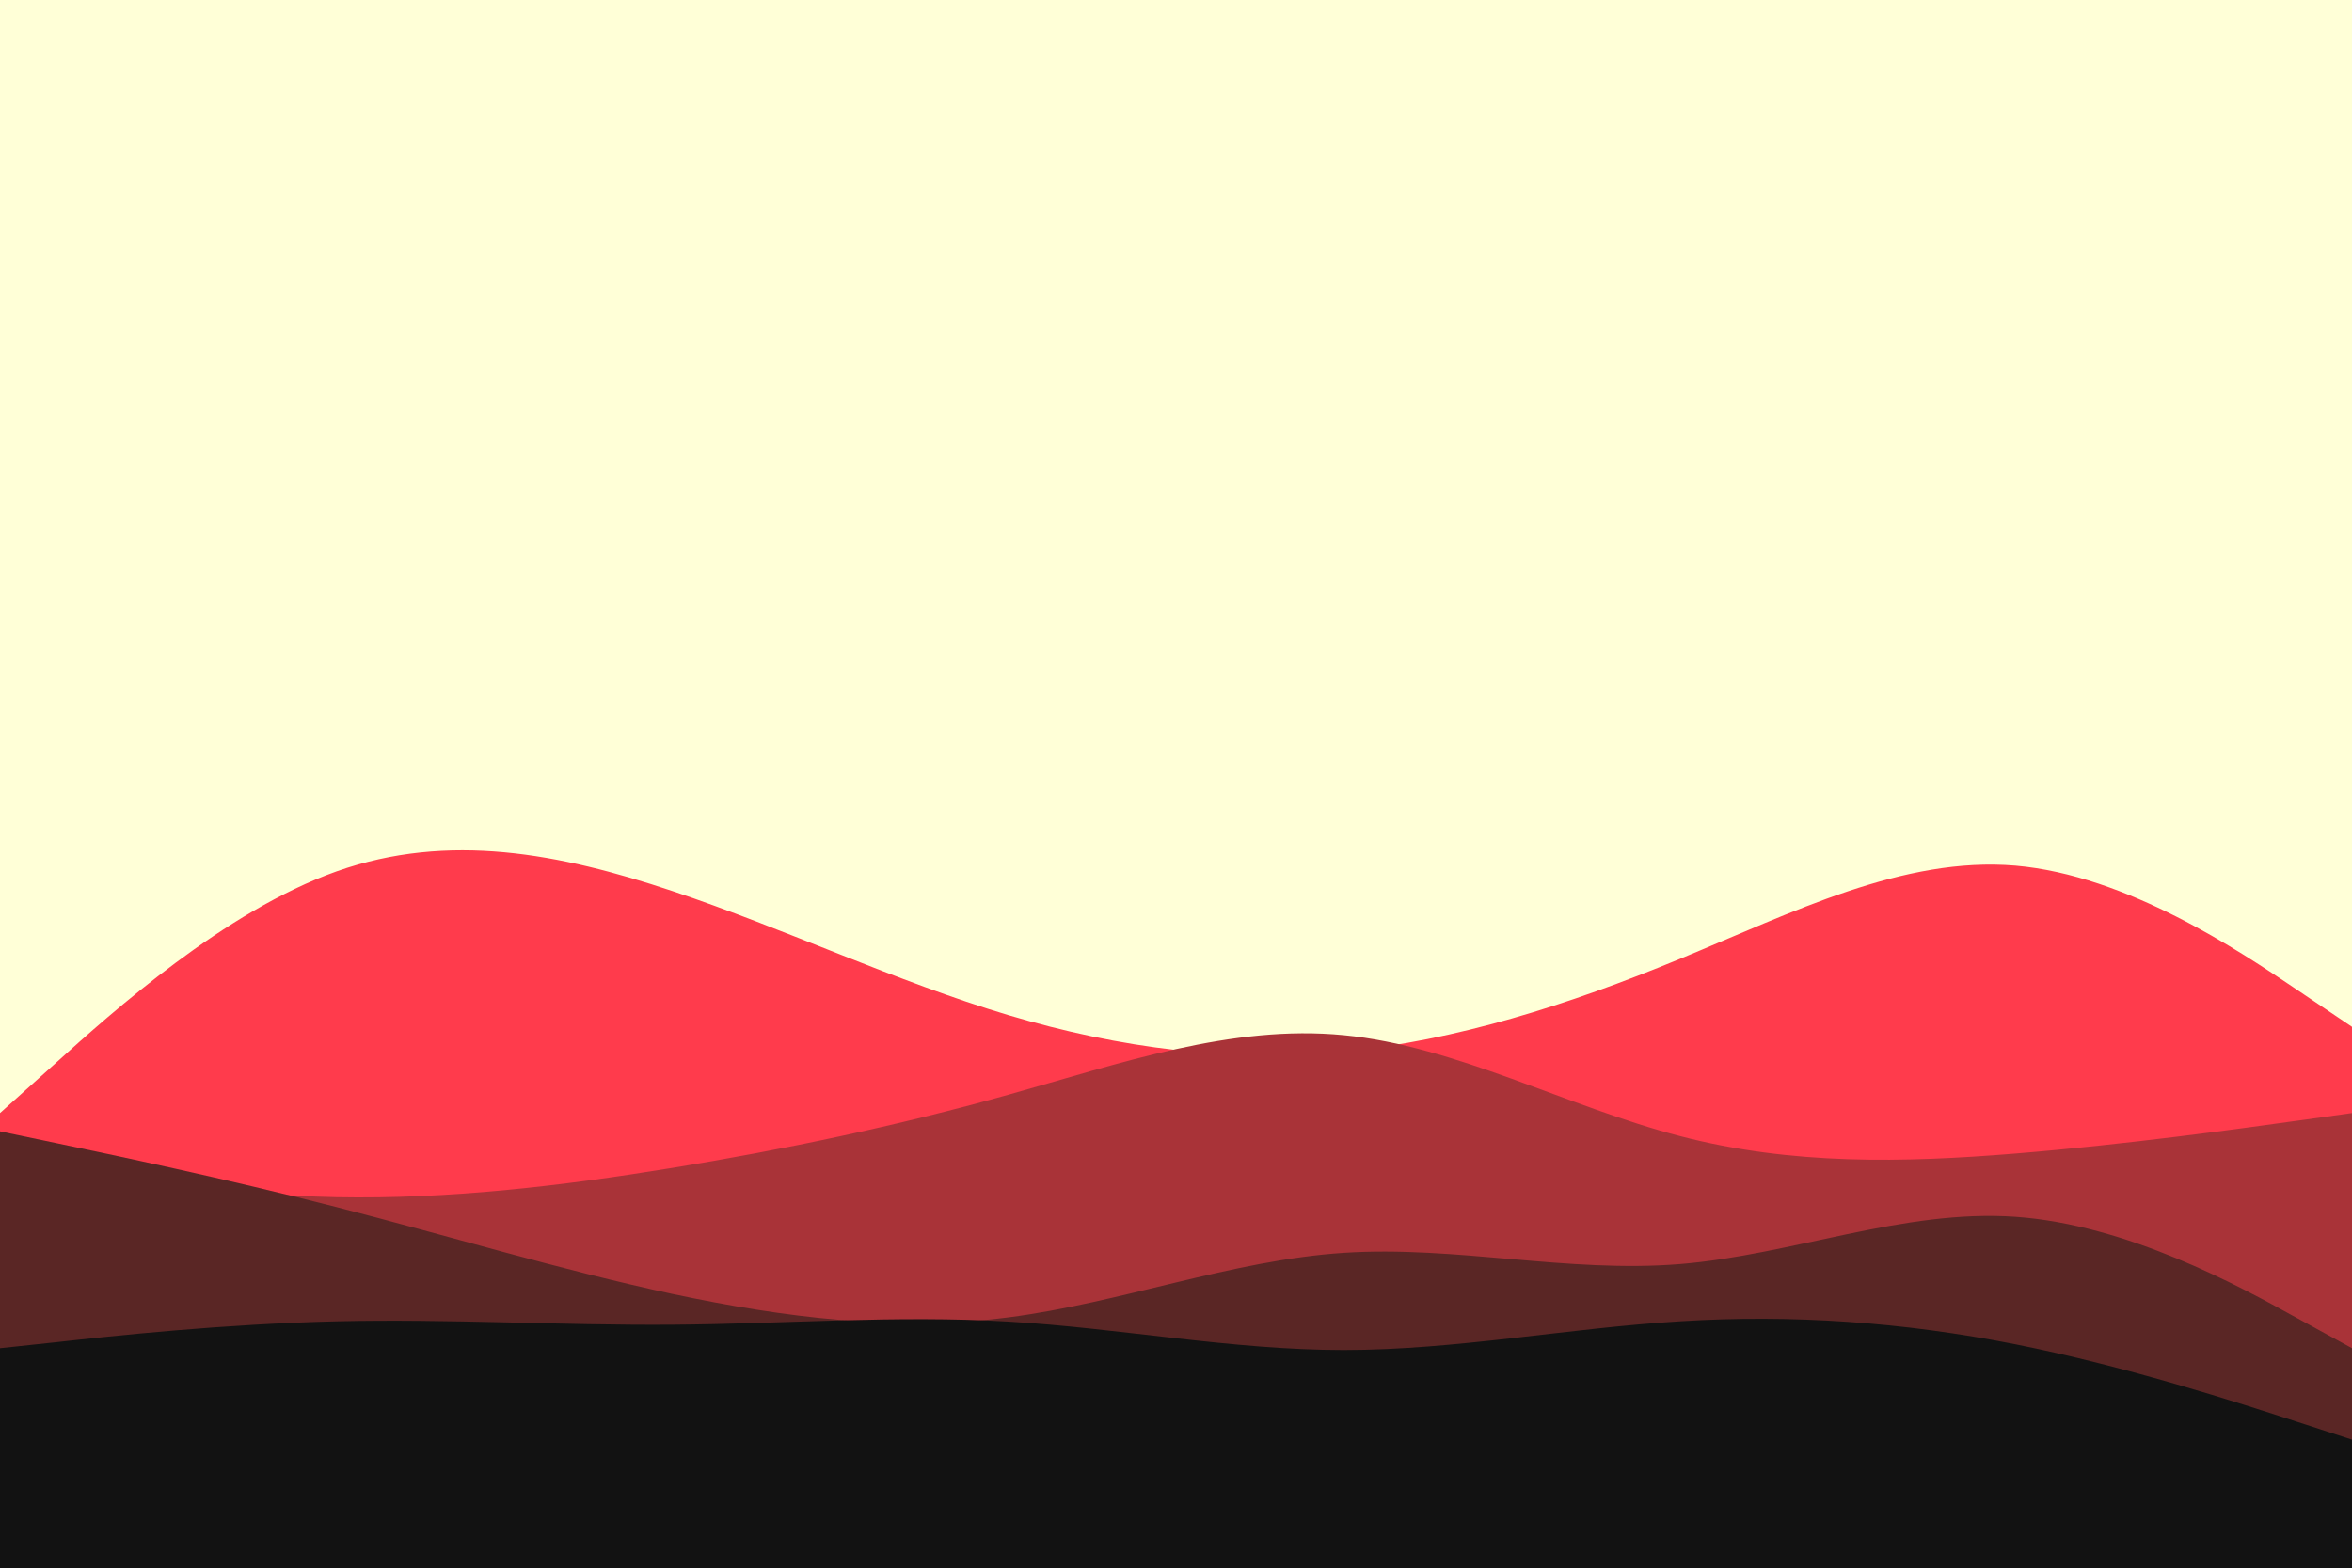
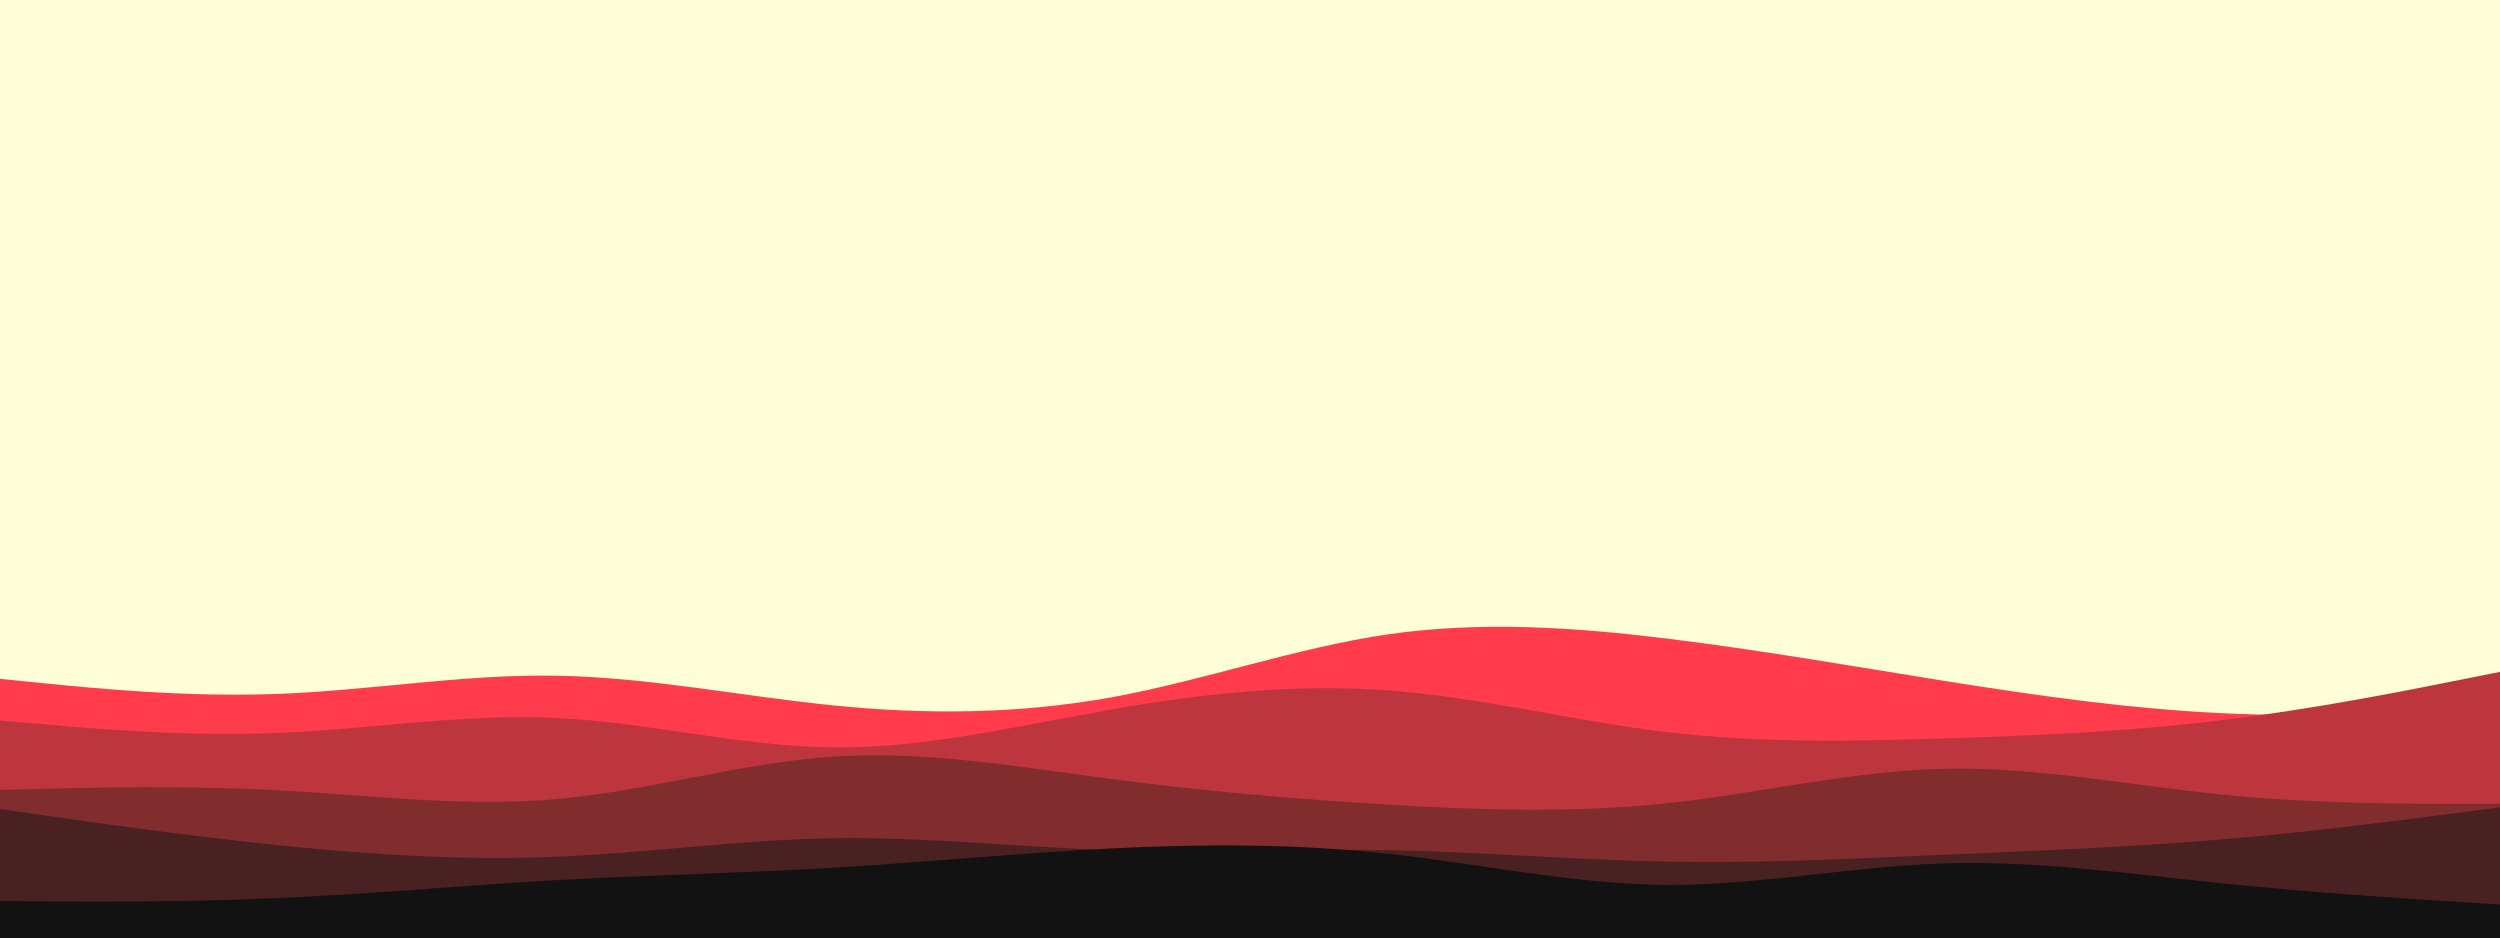
- <svg xmlns="http://www.w3.org/2000/svg" id="visual" viewBox="0 0 900 600" width="900" height="600" version="1.1">
-   <rect x="0" y="0" width="900" height="600" fill="#ffffd7" />
-   <path d="M0 426L21.5 406.7C43 387.3 86 348.7 128.8 333.5C171.7 318.3 214.3 326.7 257.2 341C300 355.3 343 375.7 385.8 388.5C428.7 401.3 471.3 406.7 514.2 402.5C557 398.3 600 384.7 642.8 367C685.7 349.3 728.3 327.7 771.2 331.3C814 335 857 364 878.5 378.5L900 393L900 601L878.5 601C857 601 814 601 771.2 601C728.3 601 685.7 601 642.8 601C600 601 557 601 514.2 601C471.3 601 428.7 601 385.8 601C343 601 300 601 257.2 601C214.3 601 171.7 601 128.8 601C86 601 43 601 21.5 601L0 601Z" fill="#ff3b4c" />
-   <path d="M0 444L21.5 447.3C43 450.7 86 457.3 128.8 458.2C171.7 459 214.3 454 257.2 447C300 440 343 431 385.8 419C428.7 407 471.3 392 514.2 396.2C557 400.3 600 423.7 642.8 434.8C685.7 446 728.3 445 771.2 441.5C814 438 857 432 878.5 429L900 426L900 601L878.5 601C857 601 814 601 771.2 601C728.3 601 685.7 601 642.8 601C600 601 557 601 514.2 601C471.3 601 428.7 601 385.8 601C343 601 300 601 257.2 601C214.3 601 171.7 601 128.8 601C86 601 43 601 21.5 601L0 601Z" fill="#a93338" />
-   <path d="M0 433L21.5 437.5C43 442 86 451 128.8 462C171.7 473 214.3 486 257.2 495.2C300 504.3 343 509.7 385.8 504.2C428.7 498.7 471.3 482.3 514.2 479.5C557 476.7 600 487.3 642.8 483.8C685.7 480.3 728.3 462.7 771.2 465.7C814 468.7 857 492.3 878.5 504.2L900 516L900 601L878.5 601C857 601 814 601 771.2 601C728.3 601 685.7 601 642.8 601C600 601 557 601 514.2 601C471.3 601 428.7 601 385.8 601C343 601 300 601 257.2 601C214.3 601 171.7 601 128.8 601C86 601 43 601 21.5 601L0 601Z" fill="#5a2625" />
-   <path d="M0 516L21.5 513.7C43 511.3 86 506.7 128.8 505.7C171.7 504.7 214.3 507.3 257.2 507C300 506.7 343 503.3 385.8 505.8C428.7 508.3 471.3 516.7 514.2 516.7C557 516.7 600 508.3 642.8 505.7C685.7 503 728.3 506 771.2 514.5C814 523 857 537 878.5 544L900 551L900 601L878.5 601C857 601 814 601 771.2 601C728.3 601 685.7 601 642.8 601C600 601 557 601 514.2 601C471.3 601 428.7 601 385.8 601C343 601 300 601 257.2 601C214.3 601 171.7 601 128.8 601C86 601 43 601 21.5 601L0 601Z" fill="#121212" />
+ <svg xmlns="http://www.w3.org/2000/svg" id="visual" viewBox="0 0 1440 540" width="1440" height="540" version="1.1">
+   <rect x="0" y="0" width="1440" height="540" fill="#ffffd7" />
+   <path d="M0 391L26.7 393.7C53.3 396.3 106.7 401.7 160 399.7C213.3 397.7 266.7 388.3 320 389.2C373.3 390 426.7 401 480 406.3C533.3 411.7 586.7 411.3 640 401.7C693.3 392 746.7 373 800 365.3C853.3 357.7 906.7 361.3 960 367.8C1013.3 374.3 1066.7 383.7 1120 392.2C1173.3 400.7 1226.7 408.3 1280 410.8C1333.3 413.3 1386.7 410.7 1413.3 409.3L1440 408L1440 541L1413.3 541C1386.7 541 1333.3 541 1280 541C1226.7 541 1173.3 541 1120 541C1066.7 541 1013.3 541 960 541C906.7 541 853.3 541 800 541C746.7 541 693.3 541 640 541C586.7 541 533.3 541 480 541C426.7 541 373.3 541 320 541C266.7 541 213.3 541 160 541C106.7 541 53.3 541 26.7 541L0 541Z" fill="#ff3b4c" />
+   <path d="M0 415L26.7 417.3C53.3 419.7 106.7 424.3 160 422.2C213.3 420 266.7 411 320 413.5C373.3 416 426.7 430 480 430.5C533.3 431 586.7 418 640 408.7C693.3 399.3 746.7 393.7 800 397.7C853.3 401.7 906.7 415.3 960 421.7C1013.3 428 1066.7 427 1120 425.3C1173.3 423.7 1226.7 421.3 1280 414.8C1333.3 408.3 1386.7 397.7 1413.3 392.3L1440 387L1440 541L1413.3 541C1386.7 541 1333.3 541 1280 541C1226.7 541 1173.3 541 1120 541C1066.7 541 1013.3 541 960 541C906.7 541 853.3 541 800 541C746.7 541 693.3 541 640 541C586.7 541 533.3 541 480 541C426.7 541 373.3 541 320 541C266.7 541 213.3 541 160 541C106.7 541 53.3 541 26.7 541L0 541Z" fill="#be363d" />
+   <path d="M0 455L26.7 454.3C53.3 453.7 106.7 452.3 160 455.2C213.3 458 266.7 465 320 460.3C373.3 455.7 426.7 439.3 480 435.8C533.3 432.3 586.7 441.7 640 448.7C693.3 455.7 746.7 460.3 800 463.5C853.3 466.7 906.7 468.3 960 462.7C1013.3 457 1066.7 444 1120 442.8C1173.3 441.7 1226.7 452.3 1280 457.7C1333.3 463 1386.7 463 1413.3 463L1440 463L1440 541L1413.3 541C1386.7 541 1333.3 541 1280 541C1226.7 541 1173.3 541 1120 541C1066.7 541 1013.3 541 960 541C906.7 541 853.3 541 800 541C746.7 541 693.3 541 640 541C586.7 541 533.3 541 480 541C426.7 541 373.3 541 320 541C266.7 541 213.3 541 160 541C106.7 541 53.3 541 26.7 541L0 541Z" fill="#812d2e" />
+   <path d="M0 466L26.7 469.8C53.3 473.7 106.7 481.3 160 486.8C213.3 492.3 266.7 495.7 320 493.5C373.3 491.3 426.7 483.7 480 482.8C533.3 482 586.7 488 640 489.7C693.3 491.3 746.7 488.7 800 489.7C853.3 490.7 906.7 495.3 960 496.3C1013.3 497.3 1066.7 494.7 1120 492.3C1173.3 490 1226.7 488 1280 483.5C1333.3 479 1386.7 472 1413.3 468.5L1440 465L1440 541L1413.3 541C1386.7 541 1333.3 541 1280 541C1226.7 541 1173.3 541 1120 541C1066.7 541 1013.3 541 960 541C906.7 541 853.3 541 800 541C746.7 541 693.3 541 640 541C586.7 541 533.3 541 480 541C426.7 541 373.3 541 320 541C266.7 541 213.3 541 160 541C106.7 541 53.3 541 26.7 541L0 541Z" fill="#482120" />
+   <path d="M0 519L26.7 519.2C53.3 519.3 106.7 519.7 160 517.3C213.3 515 266.7 510 320 507C373.3 504 426.7 503 480 499.8C533.3 496.7 586.7 491.3 640 488.7C693.3 486 746.7 486 800 491.8C853.3 497.7 906.7 509.3 960 509.7C1013.3 510 1066.7 499 1120 497.3C1173.3 495.7 1226.7 503.3 1280 508.8C1333.3 514.3 1386.7 517.7 1413.3 519.3L1440 521L1440 541L1413.3 541C1386.7 541 1333.3 541 1280 541C1226.7 541 1173.3 541 1120 541C1066.7 541 1013.3 541 960 541C906.7 541 853.3 541 800 541C746.7 541 693.3 541 640 541C586.7 541 533.3 541 480 541C426.7 541 373.3 541 320 541C266.7 541 213.3 541 160 541C106.7 541 53.3 541 26.7 541L0 541Z" fill="#121212" />
</svg>
